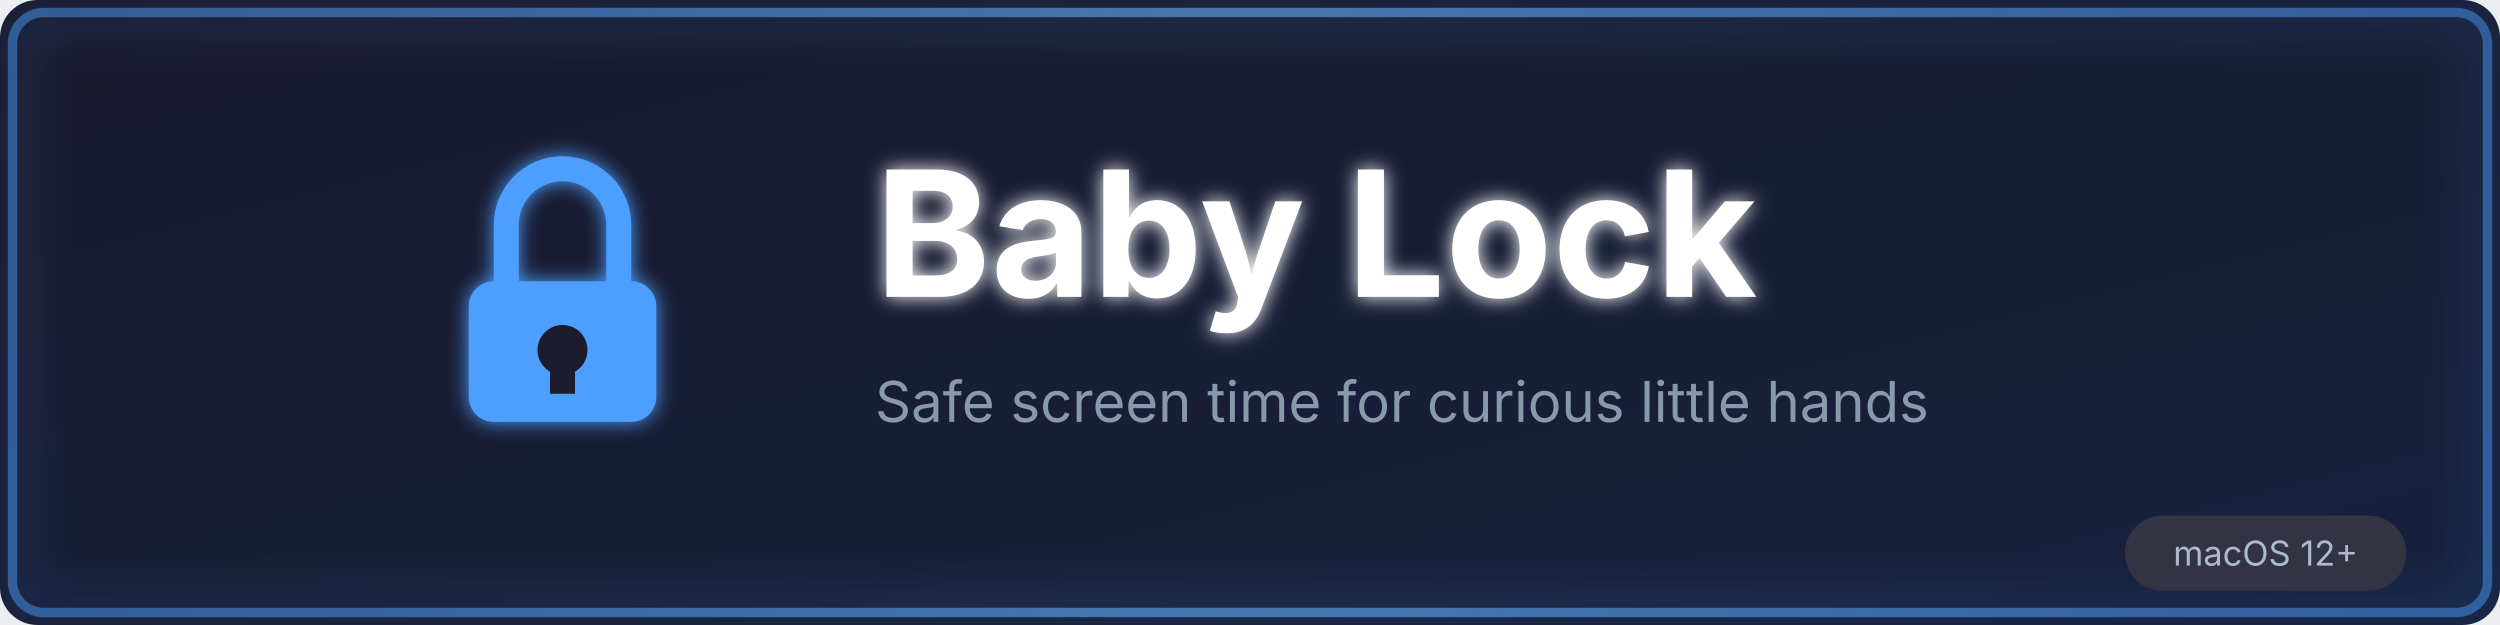
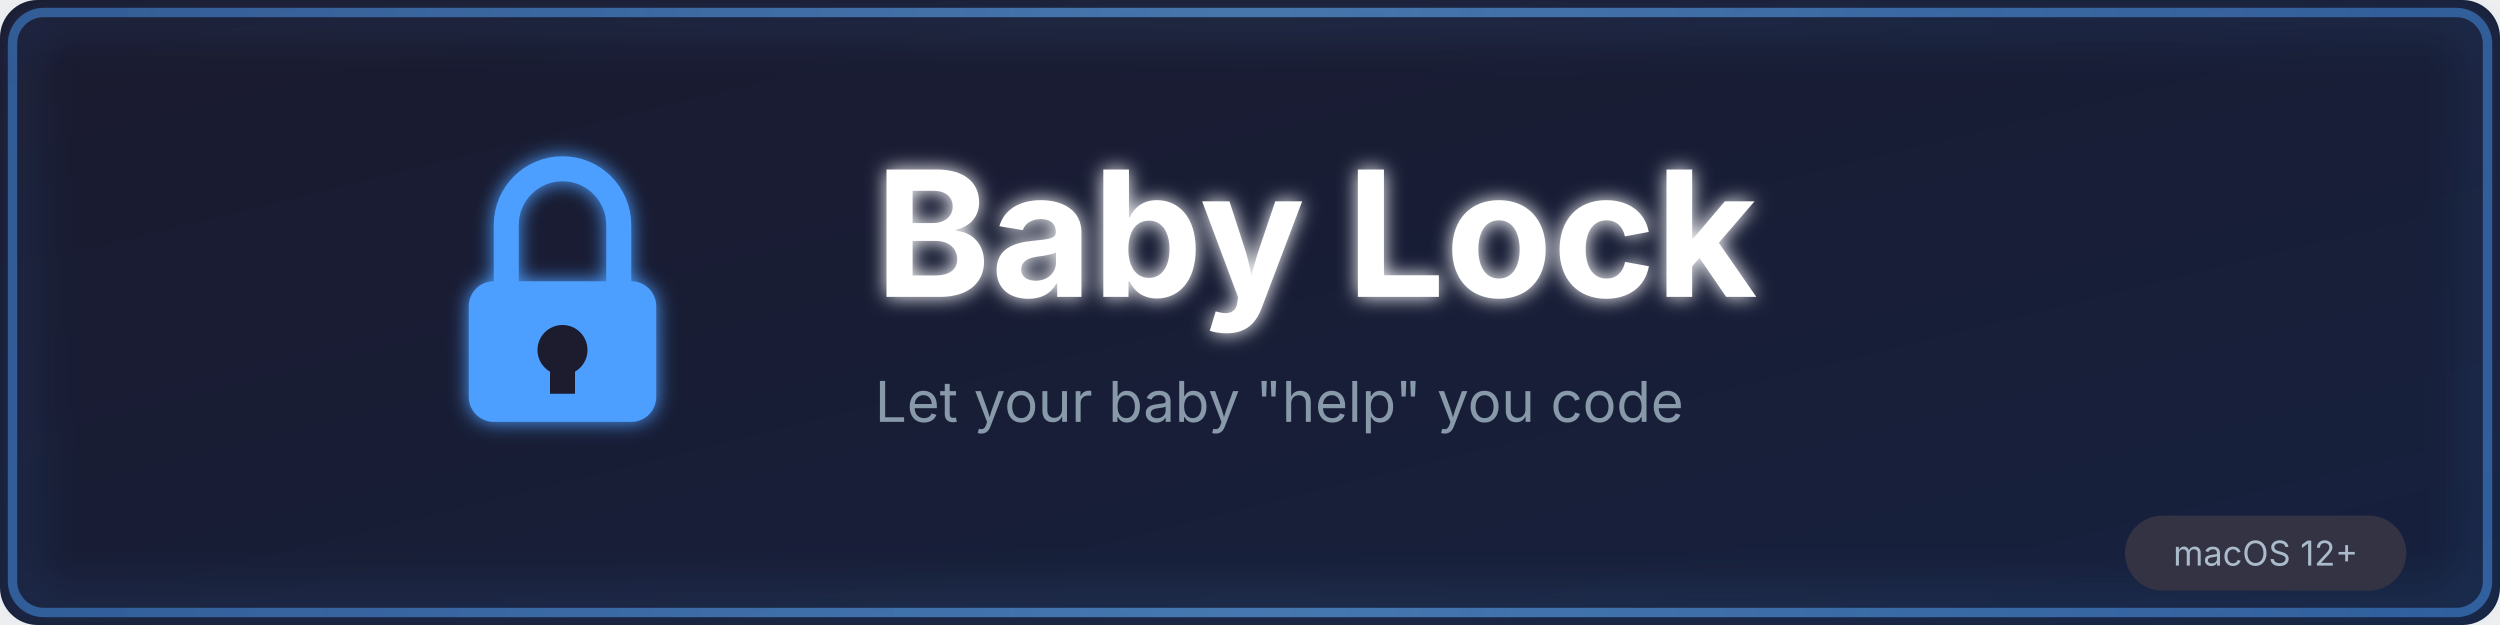
<svg xmlns="http://www.w3.org/2000/svg" viewBox="0 0 800 200">
  <defs>
    <linearGradient id="bgGradient" x1="0%" y1="0%" x2="100%" y2="100%">
      <stop offset="0%" style="stop-color:#1a1a2e;stop-opacity:1" />
      <stop offset="100%" style="stop-color:#16213e;stop-opacity:1" />
    </linearGradient>
    <linearGradient id="glowGradient" x1="0%" y1="0%" x2="100%" y2="0%">
      <stop offset="0%" style="stop-color:#4d9fff;stop-opacity:0.8" />
      <stop offset="50%" style="stop-color:#66b3ff;stop-opacity:1" />
      <stop offset="100%" style="stop-color:#4d9fff;stop-opacity:0.8" />
    </linearGradient>
    <filter id="glow" x="-50%" y="-50%" width="200%" height="200%">
      <feGaussianBlur stdDeviation="3" result="coloredBlur" />
      <feMerge>
        <feMergeNode in="coloredBlur" />
        <feMergeNode in="SourceGraphic" />
      </feMerge>
    </filter>
    <filter id="softGlow" x="-50%" y="-50%" width="200%" height="200%">
      <feGaussianBlur stdDeviation="8" result="coloredBlur" />
      <feMerge>
        <feMergeNode in="coloredBlur" />
        <feMergeNode in="SourceGraphic" />
      </feMerge>
    </filter>
  </defs>
  <rect width="800" height="200" fill="url(#bgGradient)" rx="12" />
  <rect x="4" y="4" width="792" height="192" fill="none" stroke="url(#glowGradient)" stroke-width="3" rx="10" filter="url(#softGlow)" opacity="0.6" />
  <g transform="translate(180, 100)" filter="url(#glow)">
    <rect x="-30" y="-10" width="60" height="45" rx="8" fill="#4d9fff" />
    <path d="M -18 -10 L -18 -28 A 18 18 0 0 1 18 -28 L 18 -10" fill="none" stroke="#4d9fff" stroke-width="8" stroke-linecap="round" />
    <circle cx="0" cy="12" r="8" fill="#1a1a2e" />
    <rect x="-4" y="12" width="8" height="14" fill="#1a1a2e" />
  </g>
  <text x="280" y="95" font-family="-apple-system, BlinkMacSystemFont, 'SF Pro Display', 'Helvetica Neue', sans-serif" font-size="56" font-weight="700" fill="#ffffff" filter="url(#glow)">Baby Lock</text>
-   <text x="280" y="135" font-family="-apple-system, BlinkMacSystemFont, 'SF Pro Text', 'Helvetica Neue', sans-serif" font-size="18" fill="#8899aa">Safe screen time for curious little hands</text>
+   <text x="280" y="135" font-family="-apple-system, BlinkMacSystemFont, 'SF Pro Text', 'Helvetica Neue', sans-serif" font-size="18" fill="#8899aa">Let your baby "help" you code</text>
  <g transform="translate(680, 165)">
    <rect x="0" y="0" width="90" height="24" rx="12" fill="#333344" />
    <text x="45" y="16" font-family="-apple-system, BlinkMacSystemFont, sans-serif" font-size="11" fill="#aabbcc" text-anchor="middle">macOS 12+</text>
  </g>
</svg>
